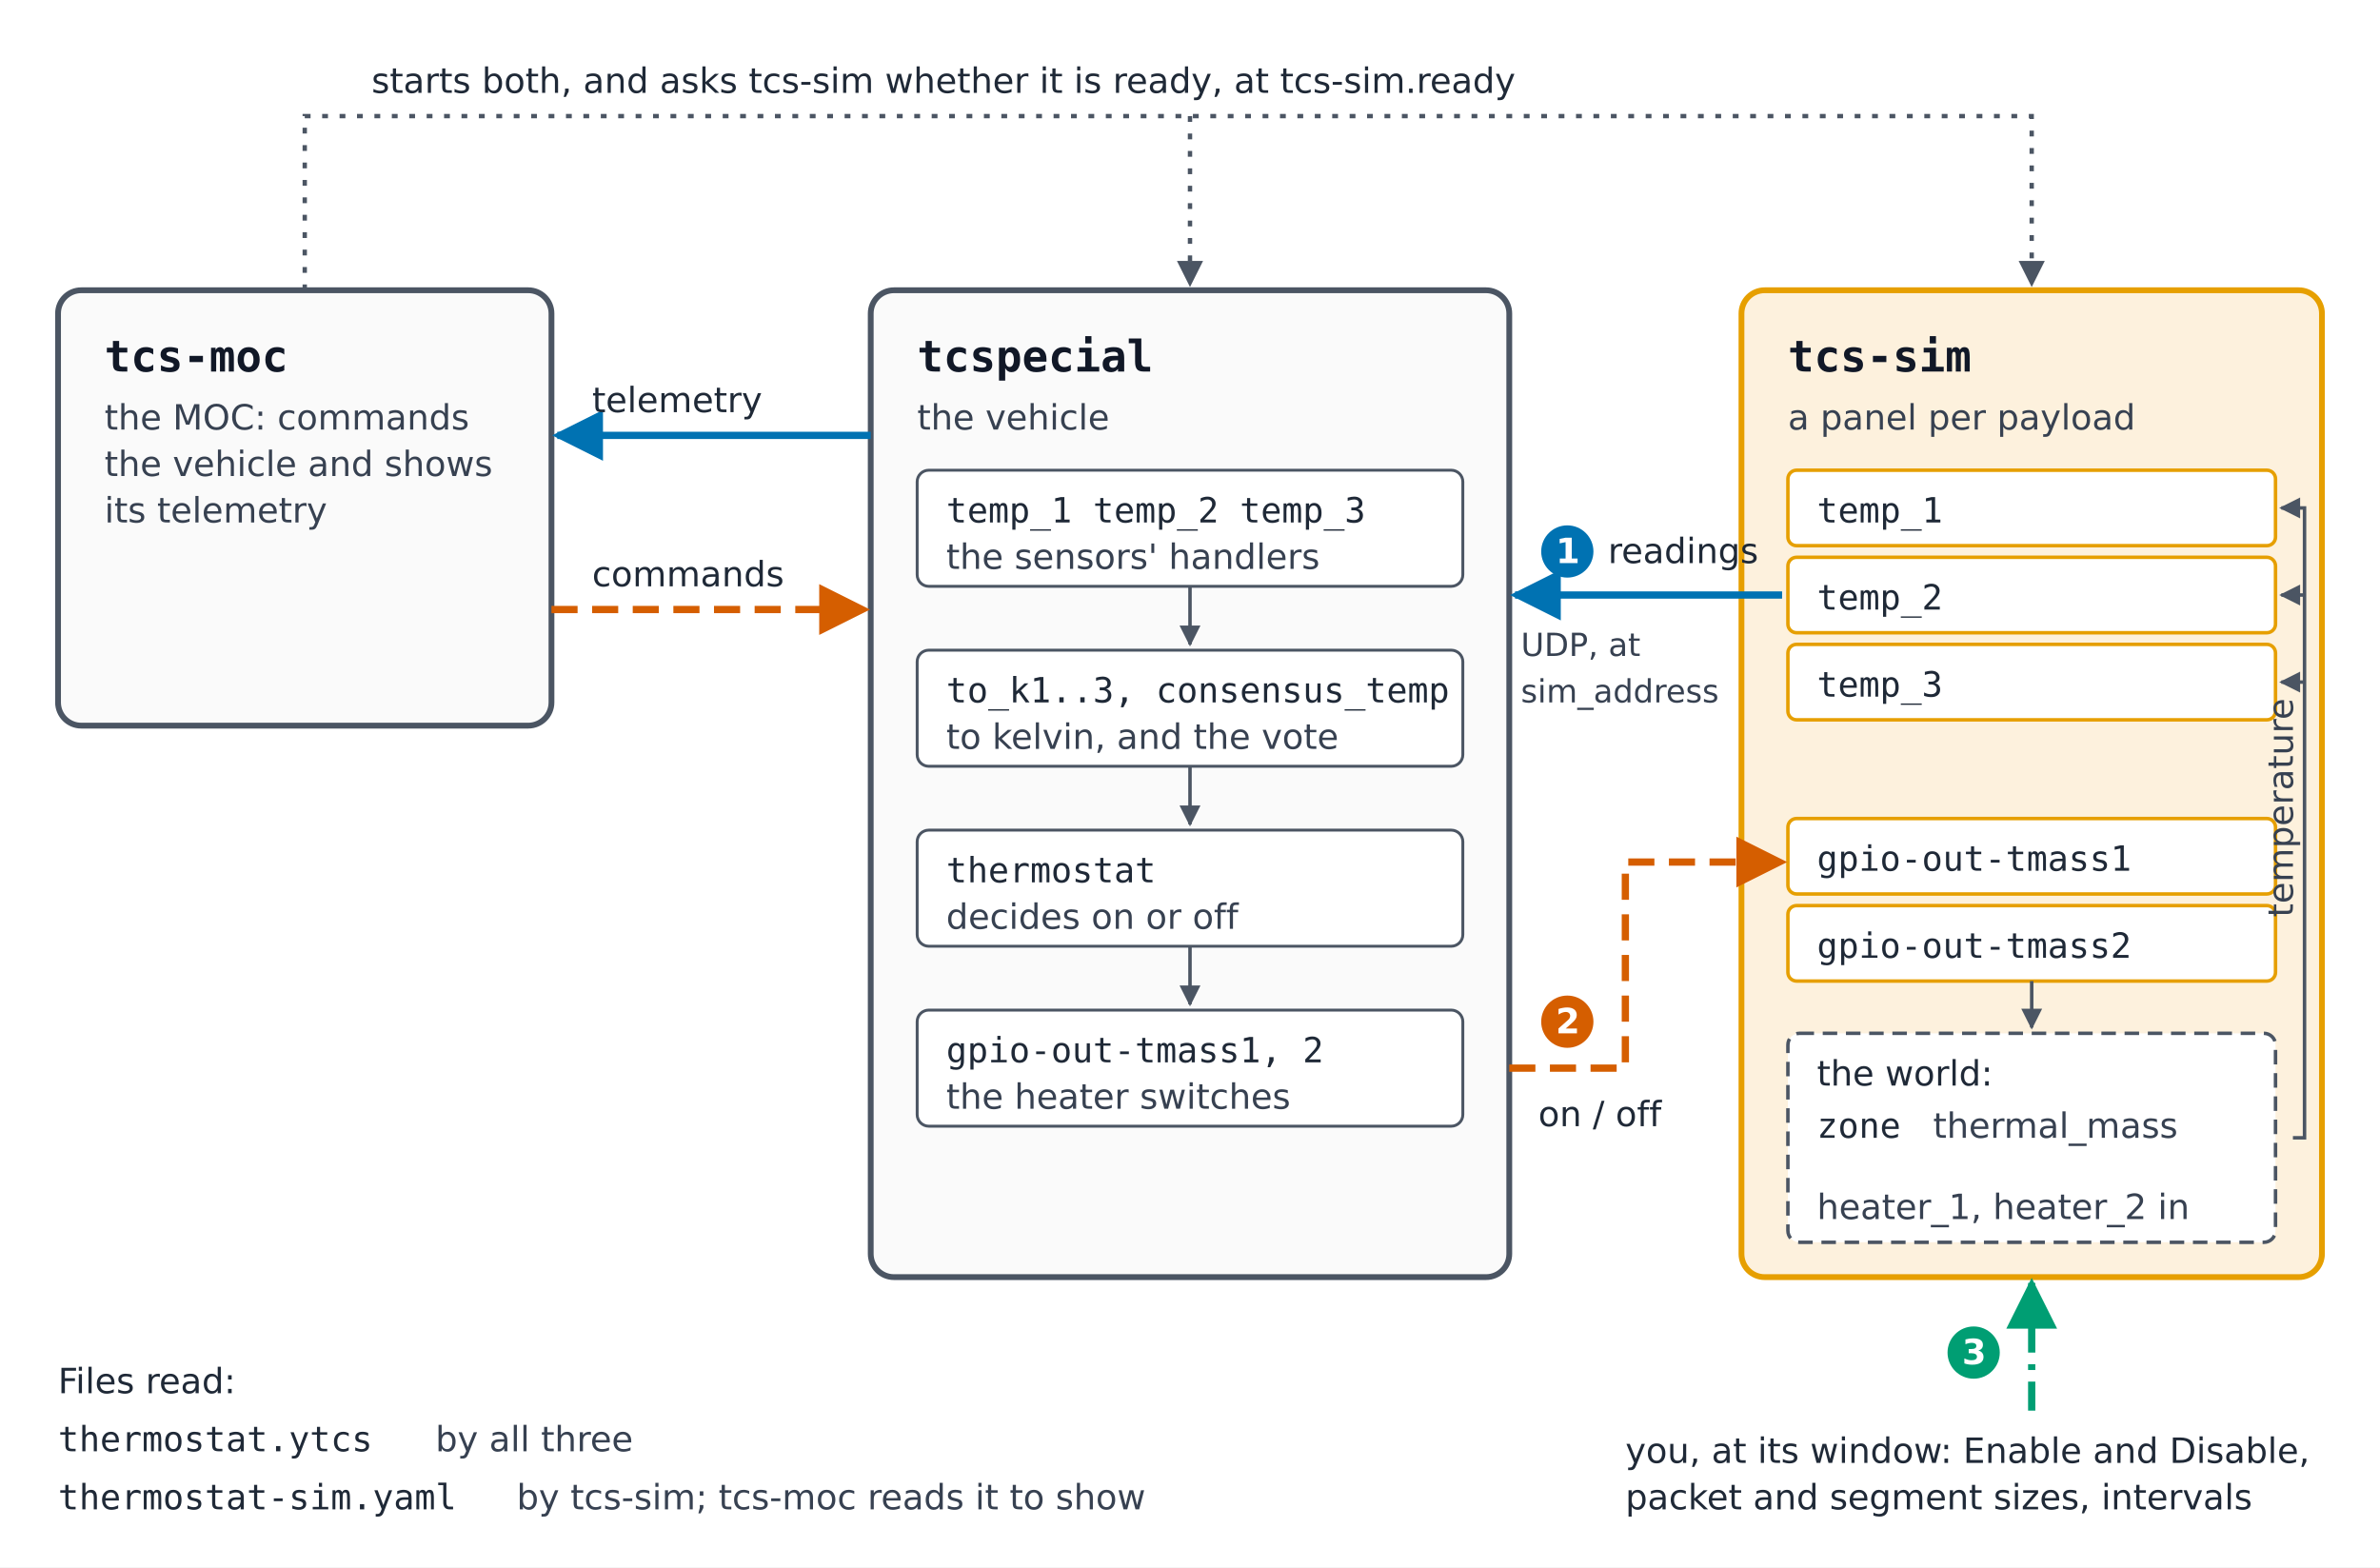
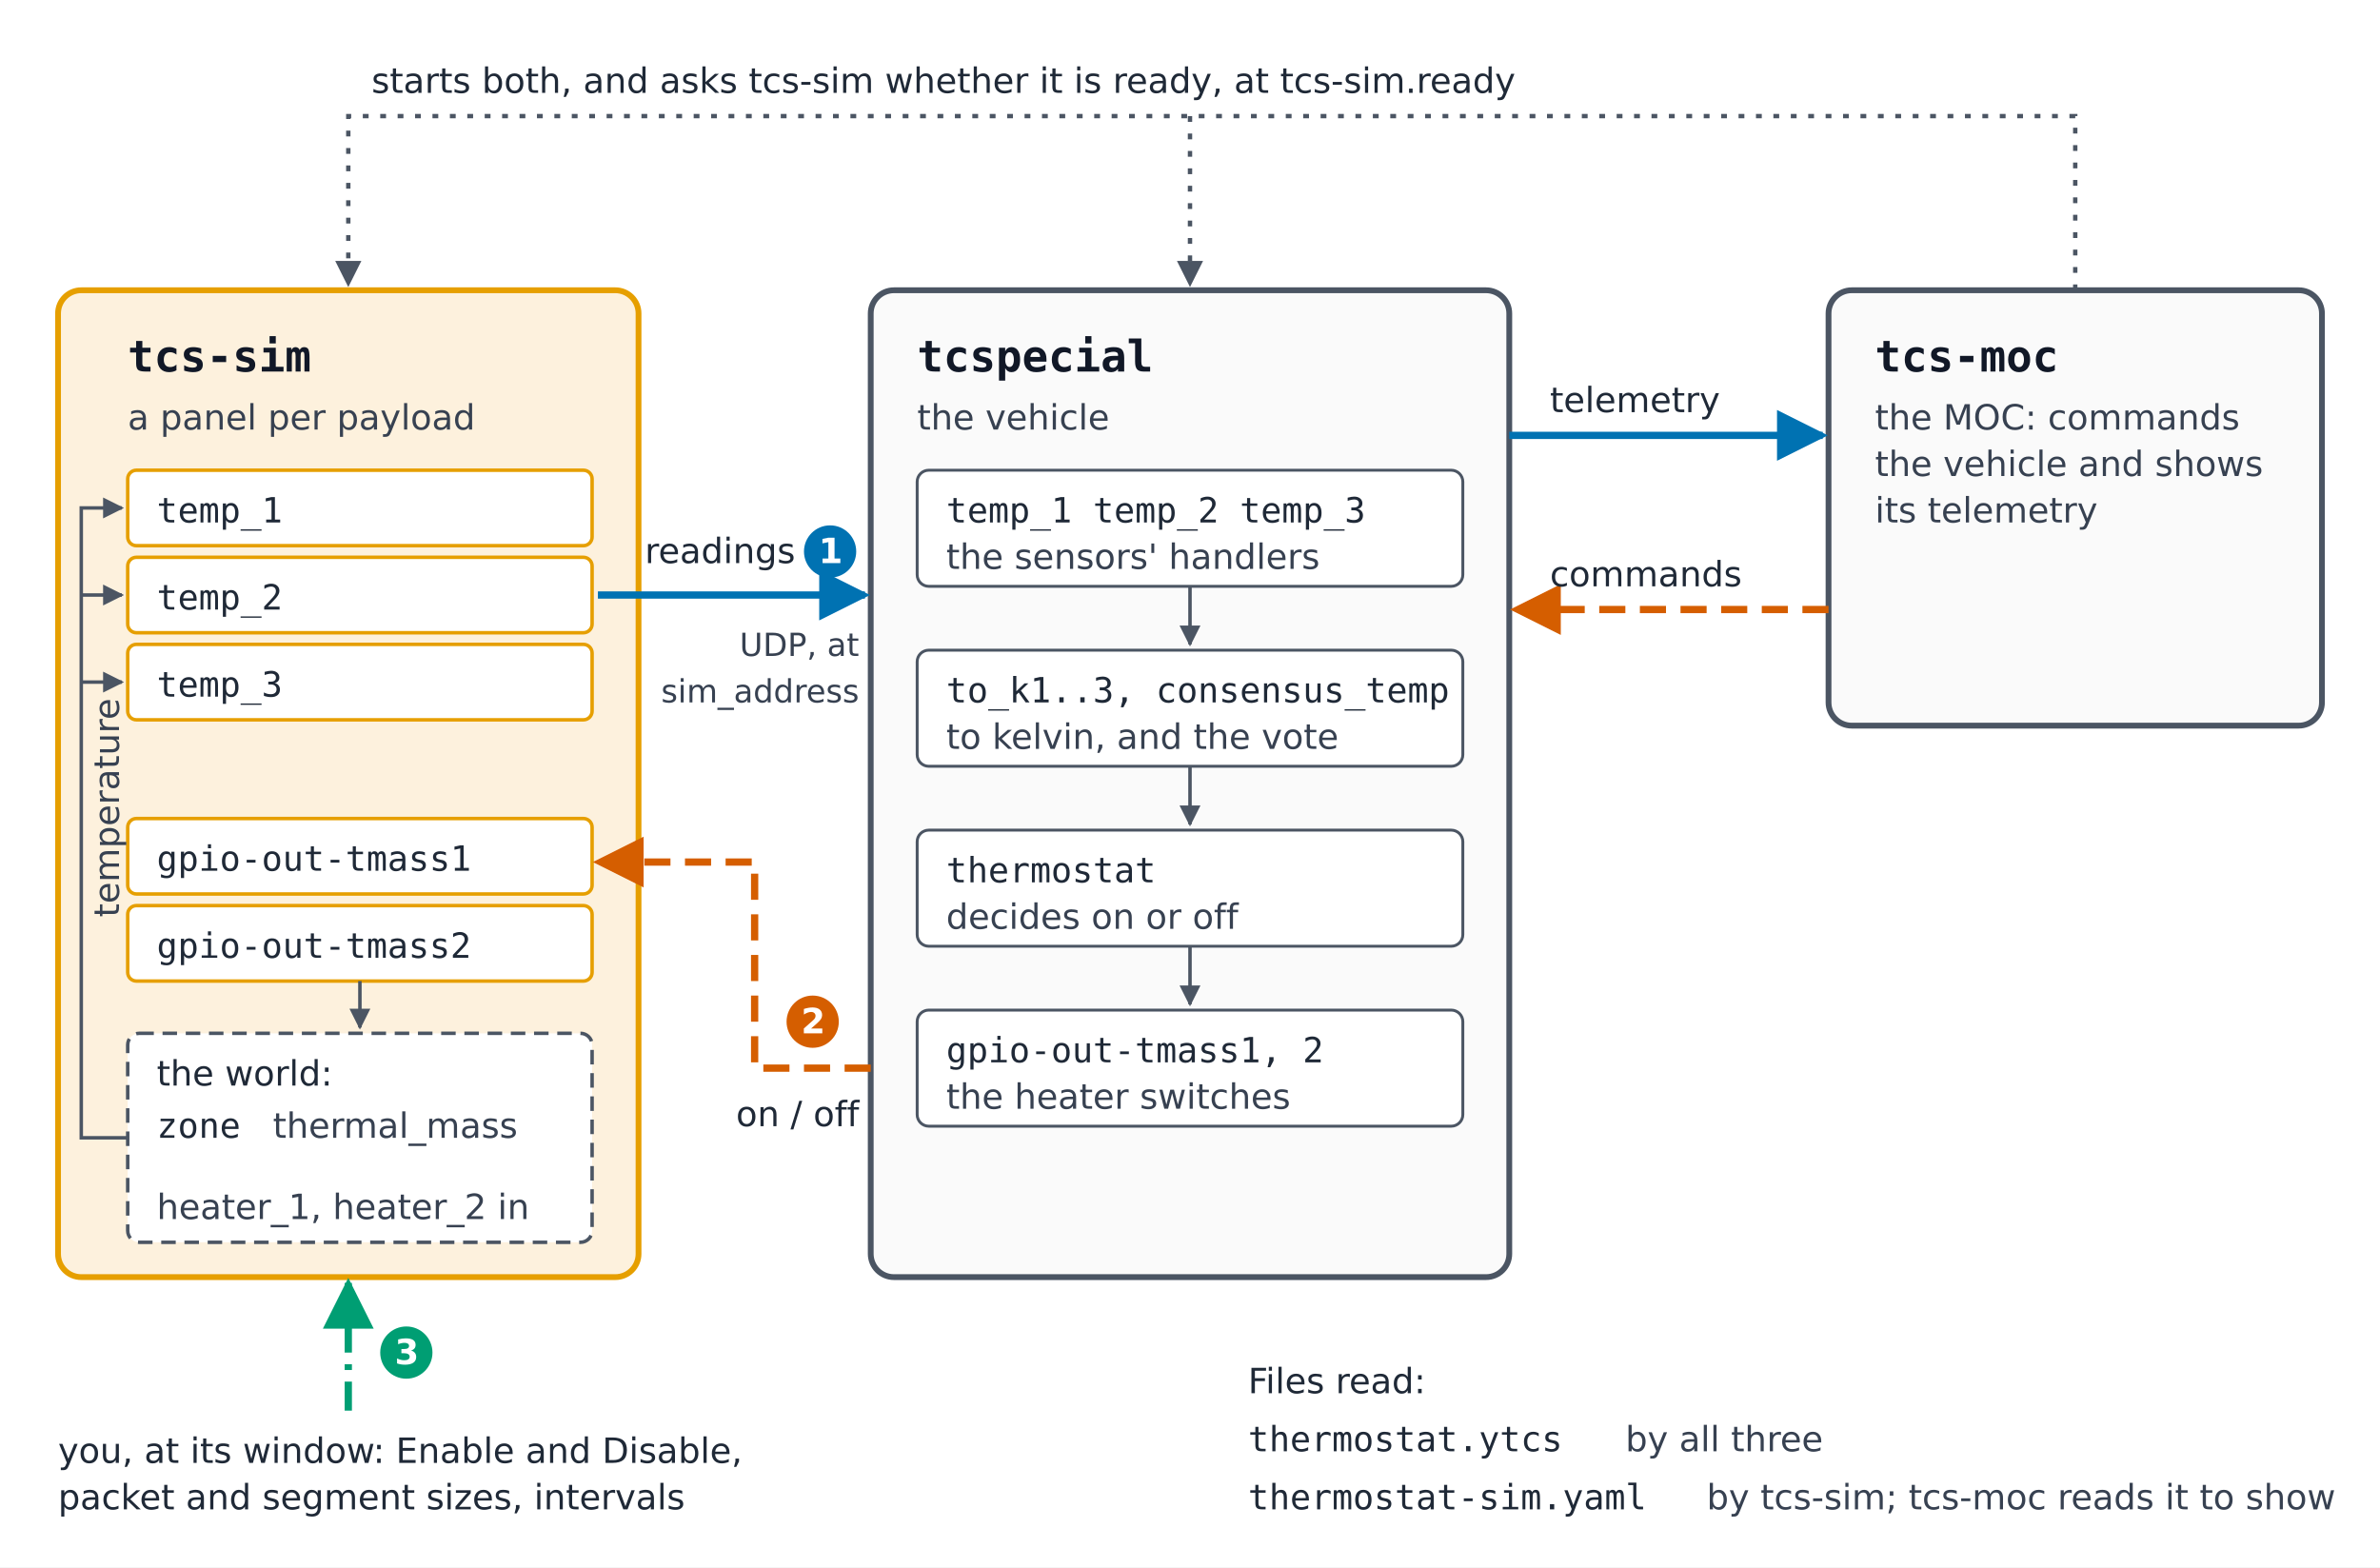
<svg xmlns="http://www.w3.org/2000/svg" width="820" height="540" viewBox="0 0 820 540" role="img" aria-labelledby="title desc">
  <defs>
    <style>
      text { font-family: "DejaVu Sans", Helvetica, Arial, sans-serif; fill: #111827; }
      .name { font-family: "DejaVu Sans Mono", Menlo, Consolas, monospace; font-size: 15px; font-weight: bold; }
      .kind { font-size: 12px; fill: #374151; }
      .label { font-size: 12px; fill: #1f2937; }
      .code { font-family: "DejaVu Sans Mono", Menlo, Consolas, monospace; font-size: 12px; fill: #1f2937; }
      .num { font-size: 12px; font-weight: bold; fill: #ffffff; }
      .prog { fill: #fafafa; stroke: #4b5563; stroke-width: 2; }
      .sim { fill: #fdf1dd; stroke: #E69F00; stroke-width: 2; }
      .panel { fill: #ffffff; stroke: #E69F00; stroke-width: 1.2; }
      .world { fill: #ffffff; stroke: #4b5563; stroke-width: 1.2; stroke-dasharray: 5 3; }
      .node { fill: #ffffff; stroke: #4b5563; stroke-width: 1; }
      .up { stroke: #0072B2; stroke-width: 2.5; fill: none; marker-end: url(#blue); }
      .down { stroke: #D55E00; stroke-width: 2.5; fill: none; stroke-dasharray: 9 5; marker-end: url(#vermillion); }
      .you { stroke: #009E73; stroke-width: 2.5; fill: none; stroke-dasharray: 10 4 2 4; marker-end: url(#green); }
      .start { stroke: #4b5563; stroke-width: 1.5; fill: none; stroke-dasharray: 2 4; marker-end: url(#grey); }
      .inner { stroke: #4b5563; stroke-width: 1.2; fill: none; marker-end: url(#grey); }
    </style>
    <marker id="blue" viewBox="0 0 10 10" refX="9" refY="5" markerWidth="7" markerHeight="7" orient="auto">
      <path d="M0,0 L10,5 L0,10 z" fill="#0072B2" />
    </marker>
    <marker id="vermillion" viewBox="0 0 10 10" refX="9" refY="5" markerWidth="7" markerHeight="7" orient="auto">
      <path d="M0,0 L10,5 L0,10 z" fill="#D55E00" />
    </marker>
    <marker id="green" viewBox="0 0 10 10" refX="9" refY="5" markerWidth="7" markerHeight="7" orient="auto">
      <path d="M0,0 L10,5 L0,10 z" fill="#009E73" />
    </marker>
    <marker id="grey" viewBox="0 0 10 10" refX="9" refY="5" markerWidth="6" markerHeight="6" orient="auto">
      <path d="M0,0 L10,5 L0,10 z" fill="#4b5563" />
    </marker>
  </defs>
  <rect width="820" height="540" fill="#ffffff" />
-   <path class="start" d="M105,100 V40 H700 V98" />
+   <path class="start" d="M715,100 V40 H120 V98" />
  <path class="start" d="M410,40 V98" />
  <text class="label" x="128" y="32">starts both, and asks tcs-sim whether it is ready, at tcs-sim.ready</text>
-   <rect class="prog" x="20" y="100" width="170" height="150" rx="8" />
-   <text class="name" x="36" y="128">tcs-moc</text>
-   <text class="kind" x="36" y="148">the MOC: commands</text>
-   <text class="kind" x="36" y="164">the vehicle and shows</text>
-   <text class="kind" x="36" y="180">its telemetry</text>
+   <rect class="sim" x="20" y="100" width="200" height="340" rx="8" />
+   <text class="name" x="44" y="128">tcs-sim</text>
+   <text class="kind" x="44" y="148">a panel per payload</text>
+   <rect class="panel" x="44" y="162" width="160" height="26" rx="3" />
+   <text class="code" x="54" y="180">temp_1</text>
+   <rect class="panel" x="44" y="192" width="160" height="26" rx="3" />
+   <text class="code" x="54" y="210">temp_2</text>
+   <rect class="panel" x="44" y="222" width="160" height="26" rx="3" />
+   <text class="code" x="54" y="240">temp_3</text>
+   <rect class="panel" x="44" y="282" width="160" height="26" rx="3" />
+   <text class="code" x="54" y="300">gpio-out-tmass1</text>
+   <rect class="panel" x="44" y="312" width="160" height="26" rx="3" />
+   <text class="code" x="54" y="330">gpio-out-tmass2</text>
+   <rect class="world" x="44" y="356" width="160" height="72" rx="4" />
+   <text class="label" x="54" y="374">the world:</text>
+   <text class="code" x="54" y="392">zone</text>
+   <text class="kind" x="94" y="392">thermal_mass</text>
+   <text class="kind" x="54" y="420">heater_1, heater_2 in</text>
+   <path class="inner" d="M124,338 V354" />
+   <path class="inner" d="M44,392 H28 V175 H42" />
+   <path class="inner" d="M28,205 H42" />
+   <path class="inner" d="M28,235 H42" />
+   <text class="kind" x="-7" y="268" transform="rotate(-90 41 268)">temperature</text>
  <rect class="prog" x="300" y="100" width="220" height="340" rx="8" />
  <text class="name" x="316" y="128">tcspecial</text>
  <text class="kind" x="316" y="148">the vehicle</text>
  <rect class="node" x="316" y="162" width="188" height="40" rx="4" />
  <text class="code" x="326" y="180">temp_1 temp_2 temp_3</text>
  <text class="kind" x="326" y="196">the sensors' handlers</text>
  <path class="inner" d="M410,202 V222" />
  <rect class="node" x="316" y="224" width="188" height="40" rx="4" />
  <text class="code" x="326" y="242">to_k1..3, consensus_temp</text>
  <text class="kind" x="326" y="258">to kelvin, and the vote</text>
  <path class="inner" d="M410,264 V284" />
  <rect class="node" x="316" y="286" width="188" height="40" rx="4" />
  <text class="code" x="326" y="304">thermostat</text>
  <text class="kind" x="326" y="320">decides on or off</text>
  <path class="inner" d="M410,326 V346" />
  <rect class="node" x="316" y="348" width="188" height="40" rx="4" />
  <text class="code" x="326" y="366">gpio-out-tmass1, 2</text>
  <text class="kind" x="326" y="382">the heater switches</text>
-   <path class="up" d="M300,150 H192" />
-   <text class="label" x="204" y="142">telemetry</text>
-   <path class="down" d="M190,210 H298" />
-   <text class="label" x="204" y="202">commands</text>
-   <rect class="sim" x="600" y="100" width="200" height="340" rx="8" />
-   <text class="name" x="616" y="128">tcs-sim</text>
-   <text class="kind" x="616" y="148">a panel per payload</text>
-   <rect class="panel" x="616" y="162" width="168" height="26" rx="3" />
-   <text class="code" x="626" y="180">temp_1</text>
-   <rect class="panel" x="616" y="192" width="168" height="26" rx="3" />
-   <text class="code" x="626" y="210">temp_2</text>
-   <rect class="panel" x="616" y="222" width="168" height="26" rx="3" />
-   <text class="code" x="626" y="240">temp_3</text>
-   <rect class="panel" x="616" y="282" width="168" height="26" rx="3" />
-   <text class="code" x="626" y="300">gpio-out-tmass1</text>
-   <rect class="panel" x="616" y="312" width="168" height="26" rx="3" />
-   <text class="code" x="626" y="330">gpio-out-tmass2</text>
-   <rect class="world" x="616" y="356" width="168" height="72" rx="4" />
-   <text class="label" x="626" y="374">the world:</text>
-   <text class="code" x="626" y="392">zone</text>
-   <text class="kind" x="666" y="392">thermal_mass</text>
-   <text class="kind" x="626" y="420">heater_1, heater_2 in</text>
-   <path class="inner" d="M700,338 V354" />
-   <path class="inner" d="M790,392 H794 V175 H786" />
-   <path class="inner" d="M794,205 H786" />
-   <path class="inner" d="M794,235 H786" />
-   <text class="kind" x="742" y="268" transform="rotate(-90 790 268)">temperature</text>
-   <path class="up" d="M614,205 H522" />
-   <circle cx="540" cy="190" r="9" fill="#0072B2" />
-   <text class="num" x="536" y="194">1</text>
-   <text class="label" x="554" y="194">readings</text>
-   <path class="down" d="M520,368 H560 V297 H614" />
-   <circle cx="540" cy="352" r="9" fill="#D55E00" />
-   <text class="num" x="536" y="356">2</text>
-   <text class="label" x="530" y="388">on / off</text>
-   <text class="kind" x="524" y="226" style="font-size: 11px">UDP, at</text>
-   <text class="kind" x="524" y="242" style="font-size: 11px">sim_address</text>
-   <path class="you" d="M700,486 V442" />
-   <circle cx="680" cy="466" r="9" fill="#009E73" />
-   <text class="num" x="676" y="470">3</text>
-   <text class="label" x="560" y="504">you, at its window: Enable and Disable,</text>
-   <text class="label" x="560" y="520">packet and segment sizes, intervals</text>
-   <text class="label" x="20" y="480">Files read:</text>
-   <text class="code" x="20" y="500">thermostat.ytcs</text>
-   <text class="kind" x="150" y="500">by all three</text>
-   <text class="code" x="20" y="520">thermostat-sim.yaml</text>
-   <text class="kind" x="178" y="520">by tcs-sim; tcs-moc reads it to show</text>
+   <path class="up" d="M206,205 H298" />
+   <circle cx="286" cy="190" r="9" fill="#0072B2" />
+   <text class="num" x="282" y="194">1</text>
+   <text class="label" x="274" y="194" text-anchor="end">readings</text>
+   <path class="down" d="M300,368 H260 V297 H206" />
+   <circle cx="280" cy="352" r="9" fill="#D55E00" />
+   <text class="num" x="276" y="356">2</text>
+   <text class="label" x="296" y="388" text-anchor="end">on / off</text>
+   <text class="kind" x="296" y="226" style="font-size: 11px" text-anchor="end">UDP, at</text>
+   <text class="kind" x="296" y="242" style="font-size: 11px" text-anchor="end">sim_address</text>
+   <rect class="prog" x="630" y="100" width="170" height="150" rx="8" />
+   <text class="name" x="646" y="128">tcs-moc</text>
+   <text class="kind" x="646" y="148">the MOC: commands</text>
+   <text class="kind" x="646" y="164">the vehicle and shows</text>
+   <text class="kind" x="646" y="180">its telemetry</text>
+   <path class="up" d="M520,150 H628" />
+   <text class="label" x="534" y="142">telemetry</text>
+   <path class="down" d="M630,210 H522" />
+   <text class="label" x="534" y="202">commands</text>
+   <path class="you" d="M120,486 V442" />
+   <circle cx="140" cy="466" r="9" fill="#009E73" />
+   <text class="num" x="136" y="470">3</text>
+   <text class="label" x="20" y="504">you, at its window: Enable and Disable,</text>
+   <text class="label" x="20" y="520">packet and segment sizes, intervals</text>
+   <text class="label" x="430" y="480">Files read:</text>
+   <text class="code" x="430" y="500">thermostat.ytcs</text>
+   <text class="kind" x="560" y="500">by all three</text>
+   <text class="code" x="430" y="520">thermostat-sim.yaml</text>
+   <text class="kind" x="588" y="520">by tcs-sim; tcs-moc reads it to show</text>
</svg>
